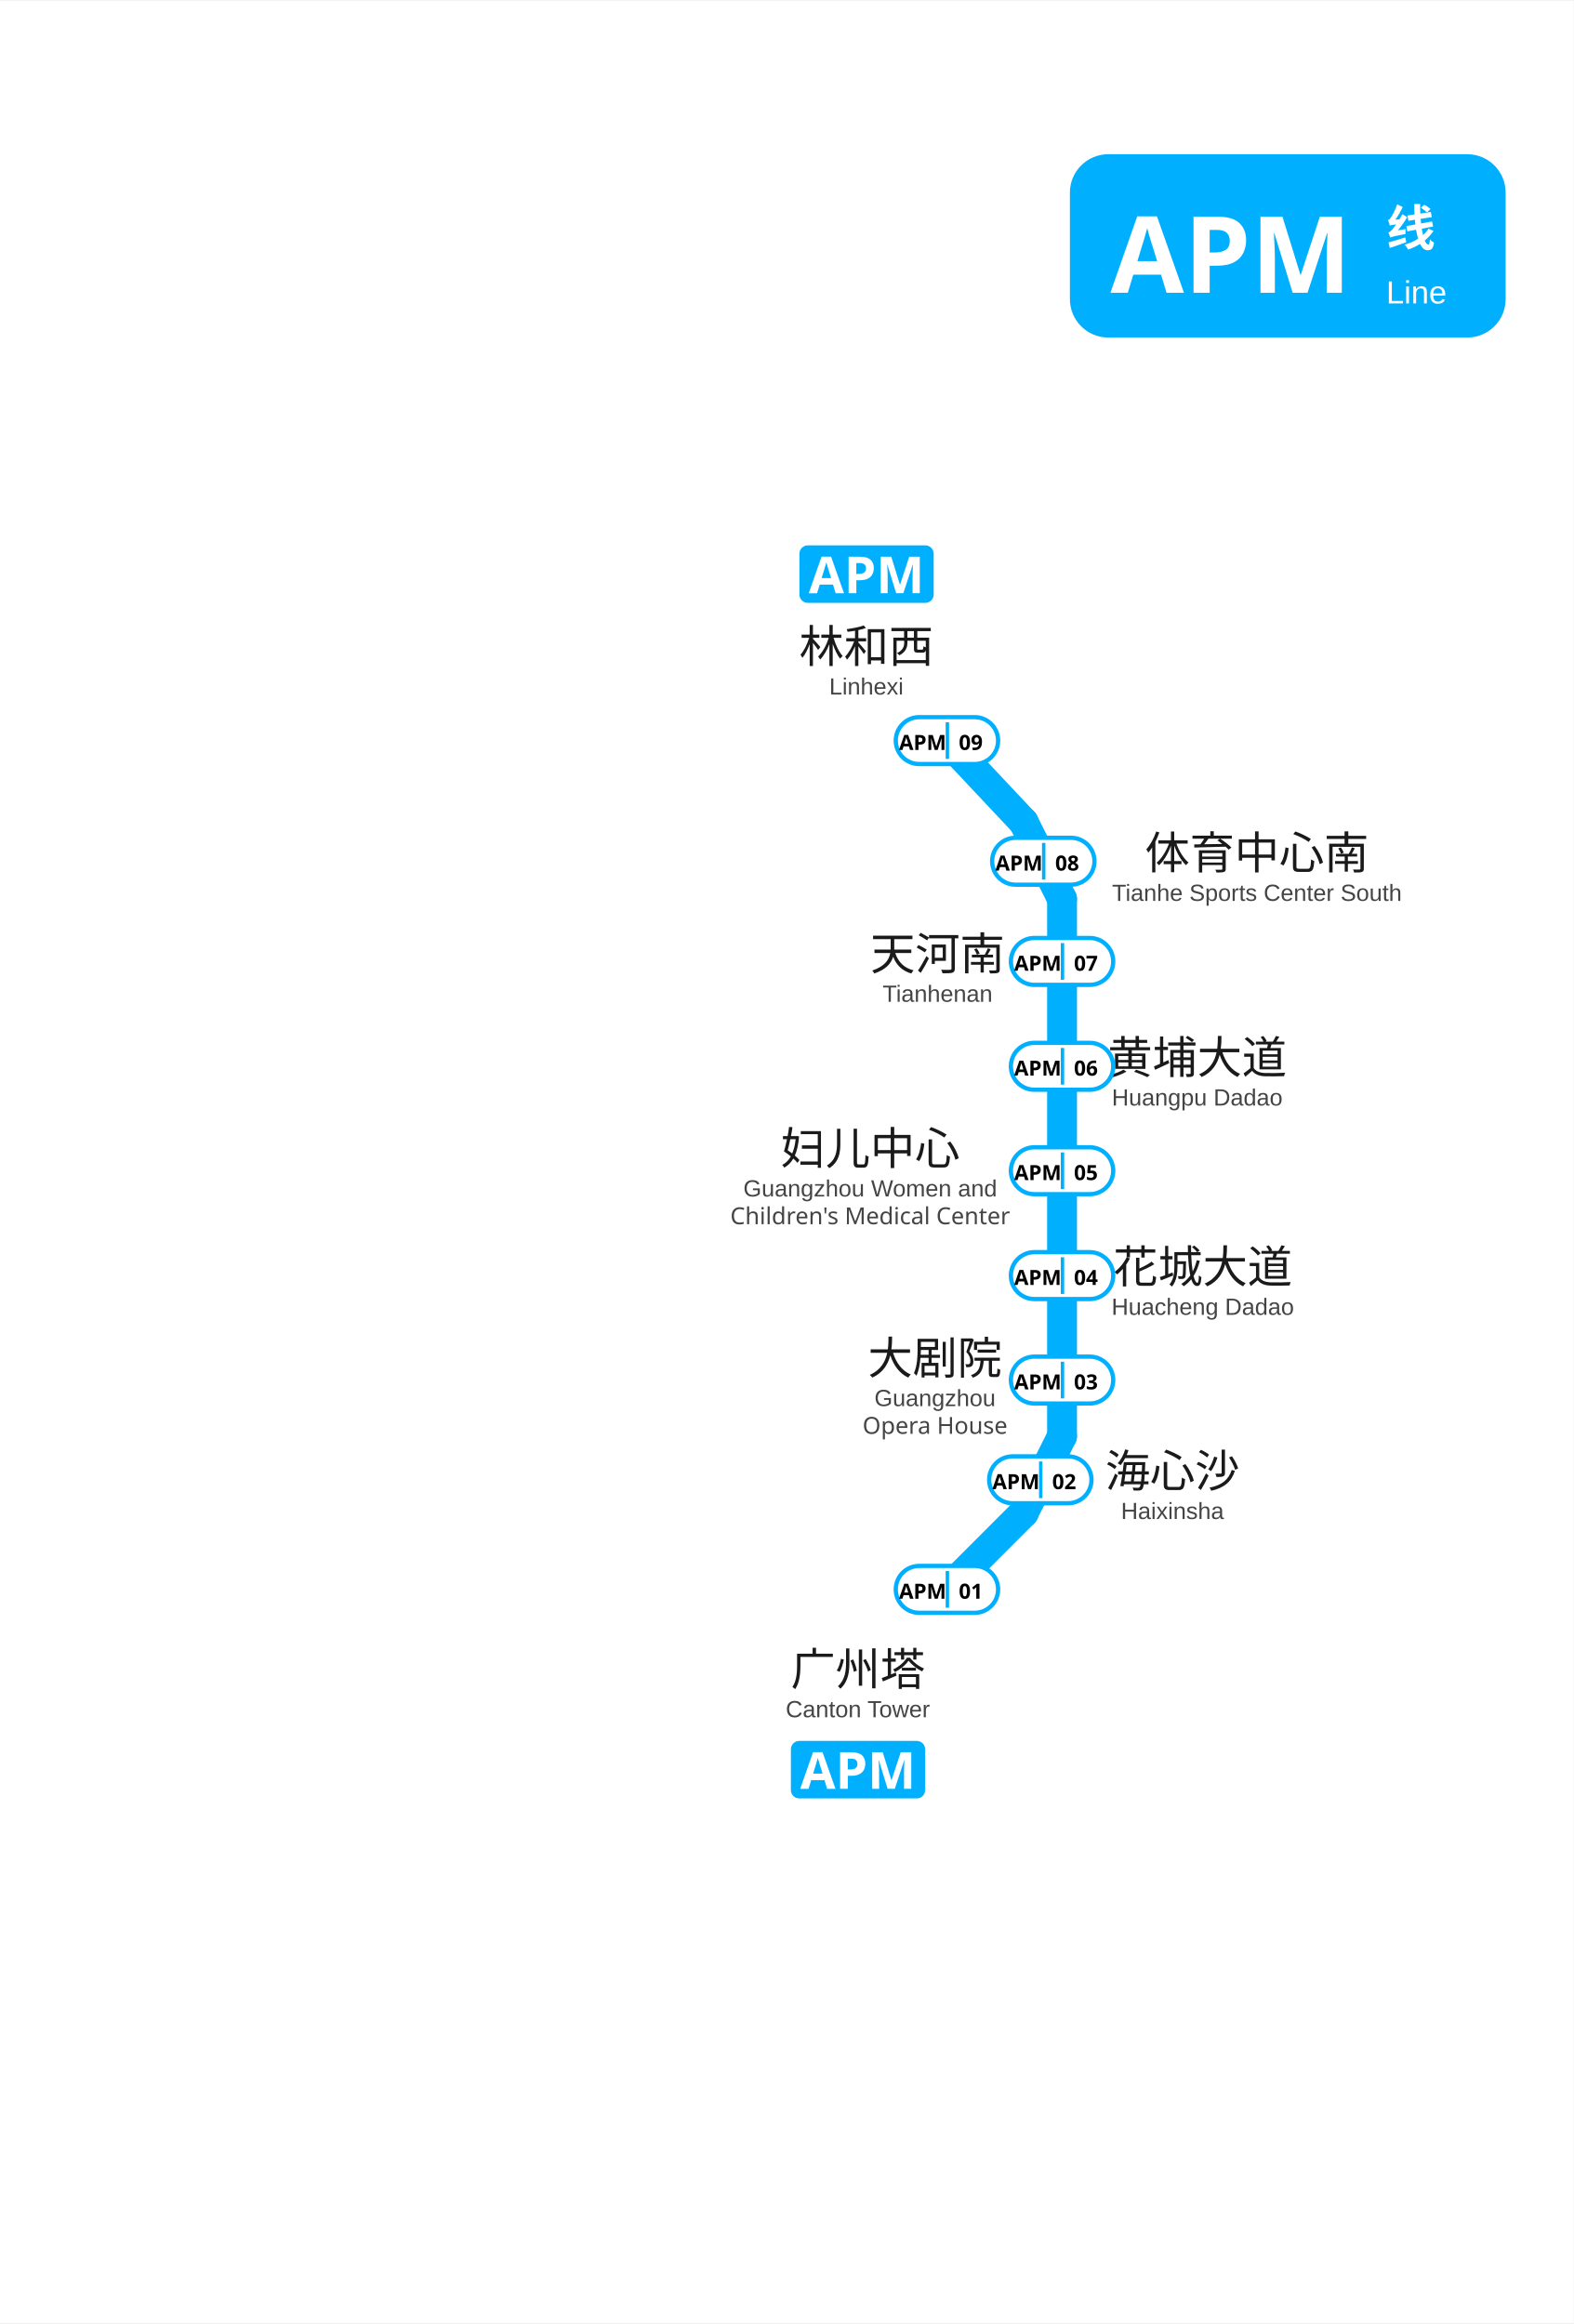
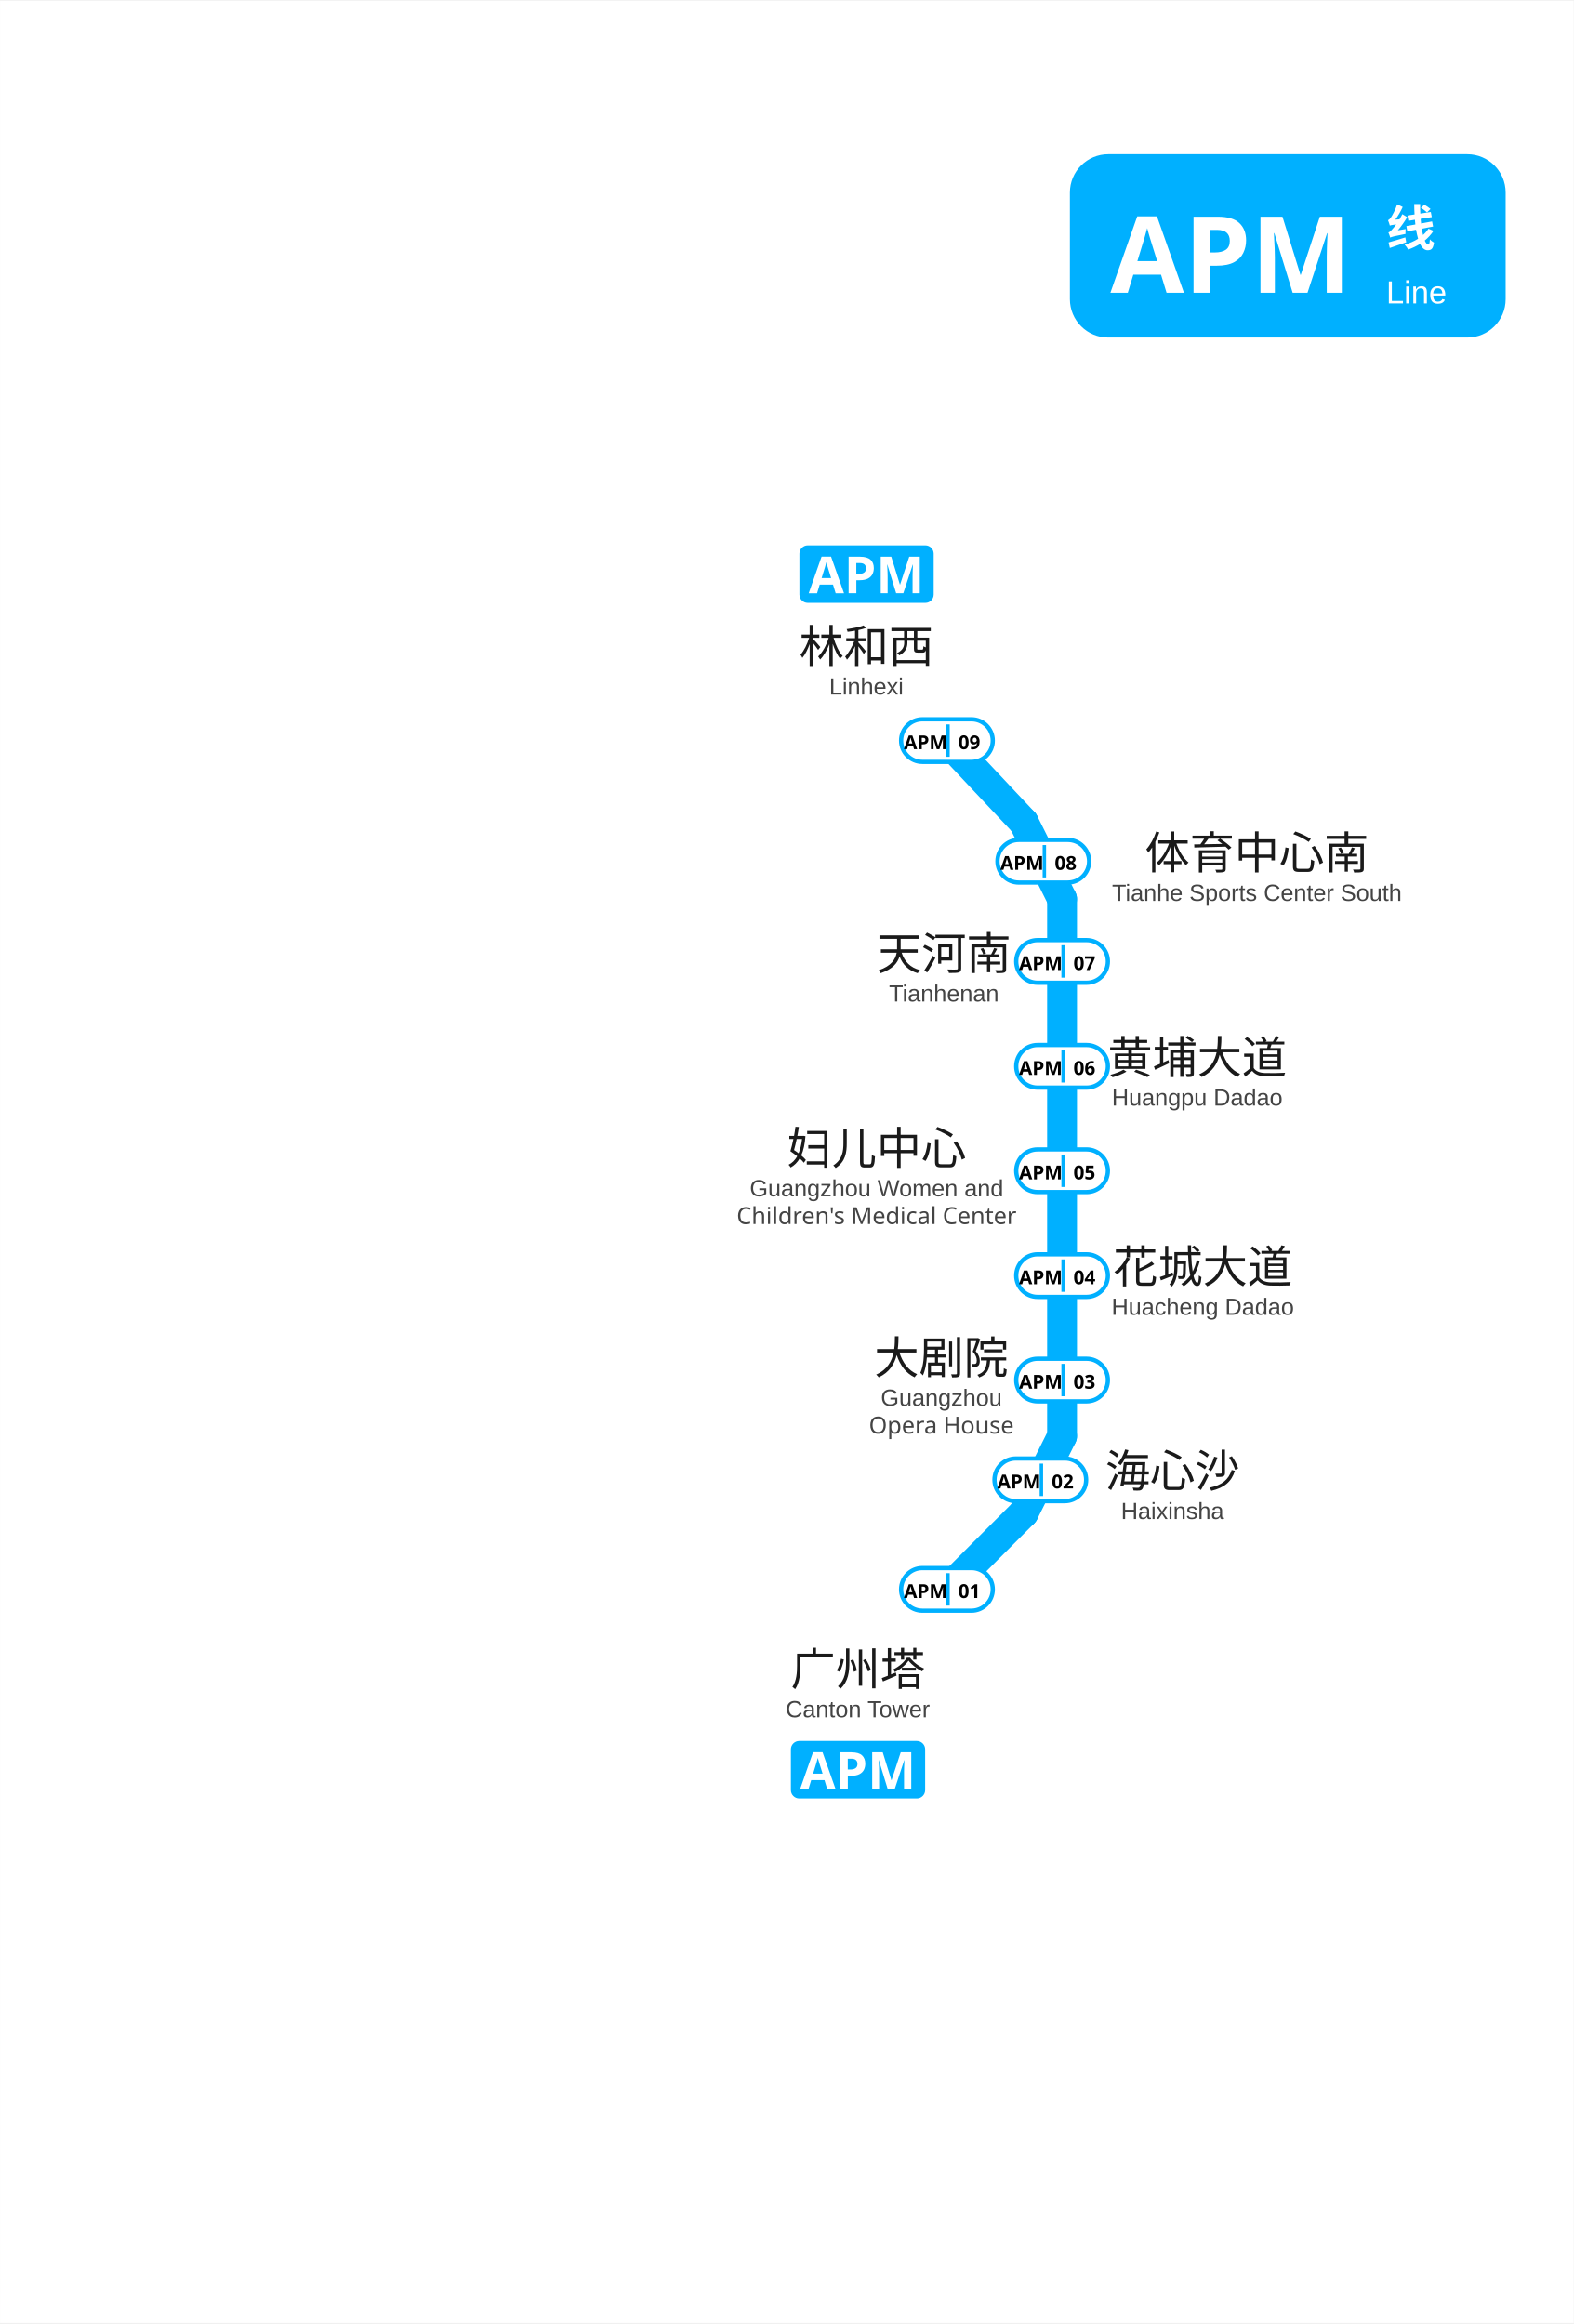
<svg xmlns="http://www.w3.org/2000/svg" viewBox="1438.4 727.6 369.1 544.7" data-pins="体育中心南,大剧院,天河南,妇儿中心,广州塔,林和西,海心沙,花城大道,黄埔大道" width="369" height="545">
  <rect x="1438.417" y="727.552" width="369.083" height="544.731" fill="#ffffff" />
  <g id="走廊">
    <line x1="1687.50" y1="938.25" x2="1687.50" y2="1064.25" style="fill:none;stroke:#00B0FF;stroke-width:7;stroke-linecap:round" />
    <line x1="1687.50" y1="1064.25" x2="1678.50" y2="1082.25" style="fill:none;stroke:#00B0FF;stroke-width:7;stroke-linecap:round" />
    <line x1="1678.50" y1="1082.25" x2="1660.50" y2="1100.25" style="fill:none;stroke:#00B0FF;stroke-width:7;stroke-linecap:round" />
    <line x1="1678.50" y1="920.25" x2="1660.50" y2="901.10" style="fill:none;stroke:#00B0FF;stroke-width:7;stroke-linecap:round" />
    <line x1="1687.50" y1="938.25" x2="1678.50" y2="920.25" style="fill:none;stroke:#00B0FF;stroke-width:7;stroke-linecap:round" />
  </g>
  <g id="线路徽标">
    <g data-badge="header" transform="translate(1689.34 763.552)" data-ink="#FFFFFF" data-box="1689.3,763.6,1791.5,806.6" data-chip="1689.3,763.6,1791.5,806.6">
      <rect x="0" y="0" width="102.2" height="43.0" rx="9.0" fill="#00B0FF" />
      <text x="9.5" y="32.5" font-family="'Microsoft YaHei', sans-serif" font-size="25" font-weight="bold" fill="#FFFFFF">APM</text>
      <text x="74.2" y="21.5" font-family="'Microsoft YaHei', sans-serif" font-size="11.5" font-weight="600" fill="#FFFFFF">线</text>
      <text x="74.2" y="35.0" font-family="Arial, sans-serif" font-size="7.5" fill="#FFFFFF">Line</text>
    </g>
    <g data-badge="chip" transform="translate(1623.9 1135.75)" data-box="1623.9,1135.7,1655.4,1149.2">
      <path d="M29.54 13.49h-27.59c-1.07 0 -1.95 -0.88 -1.95 -1.95v-9.59c0 -1.07 0.88 -1.95 1.95 -1.95h27.59c1.07 0 1.95 0.88 1.95 1.95v9.59C31.49 12.61 30.61 13.49 29.54 13.49z" fill="#00B0FF" />
      <path d="M8.5 11.24l-0.62 -2.04h-3.12l-0.62 2.04h-1.96l3.02 -8.6h2.22l3.04 8.6H8.5zM7.44 7.68l-0.62 -1.99c-0.04 -0.14 -0.09 -0.31 -0.16 -0.52s-0.13 -0.42 -0.19 -0.64s-0.12 -0.4 -0.16 -0.56c-0.04 0.16 -0.09 0.36 -0.16 0.59c-0.07 0.24 -0.13 0.46 -0.19 0.67s-0.11 0.36 -0.14 0.45l-0.61 1.99H7.44z" fill="#FFFFFF" />
      <path d="M14.27 2.67c1.1 0 1.91 0.24 2.42 0.71c0.51 0.48 0.76 1.13 0.76 1.96c0 0.5 -0.1 0.97 -0.31 1.4c-0.21 0.43 -0.55 0.78 -1.04 1.04c-0.48 0.26 -1.14 0.4 -1.97 0.4h-0.78v3.05h-1.81v-8.57H14.27zM14.17 4.16h-0.83v2.54h0.6c0.51 0 0.92 -0.1 1.22 -0.31s0.45 -0.53 0.45 -0.99C15.61 4.58 15.13 4.16 14.17 4.16z" fill="#FFFFFF" />
      <path d="M22.69 11.24l-2.06 -6.72h-0.05c0.01 0.16 0.02 0.4 0.04 0.72s0.03 0.66 0.05 1.03s0.02 0.7 0.02 0.98v3.98h-1.62v-8.57h2.47l2.03 6.55h0.04l2.15 -6.55h2.47v8.57h-1.69v-4.06c0 -0.27 0.01 -0.58 0.02 -0.94c0.01 -0.35 0.02 -0.69 0.04 -1c0.01 -0.32 0.02 -0.55 0.03 -0.71h-0.05l-2.21 6.71H22.69z" fill="#FFFFFF" />
    </g>
    <g data-badge="chip" transform="translate(1625.9 855.303)" data-box="1625.9,855.3,1657.4,868.8">
      <path d="M29.54 13.49h-27.59c-1.07 0 -1.95 -0.88 -1.95 -1.95v-9.59c0 -1.07 0.88 -1.95 1.95 -1.95h27.59c1.07 0 1.95 0.88 1.95 1.95v9.59C31.49 12.61 30.61 13.49 29.54 13.49z" fill="#00B0FF" />
      <path d="M8.5 11.24l-0.62 -2.04h-3.12l-0.62 2.04h-1.96l3.02 -8.6h2.22l3.04 8.6H8.5zM7.44 7.68l-0.62 -1.99c-0.04 -0.14 -0.09 -0.31 -0.16 -0.52s-0.13 -0.42 -0.19 -0.64s-0.12 -0.4 -0.16 -0.56c-0.04 0.16 -0.09 0.36 -0.16 0.59c-0.07 0.24 -0.13 0.46 -0.19 0.67s-0.11 0.36 -0.14 0.45l-0.61 1.99H7.44z" fill="#FFFFFF" />
      <path d="M14.27 2.67c1.1 0 1.91 0.24 2.42 0.71c0.51 0.48 0.76 1.13 0.76 1.96c0 0.5 -0.1 0.97 -0.31 1.4c-0.21 0.43 -0.55 0.78 -1.04 1.04c-0.48 0.26 -1.14 0.4 -1.97 0.4h-0.78v3.05h-1.81v-8.57H14.27zM14.17 4.16h-0.83v2.54h0.6c0.51 0 0.92 -0.1 1.22 -0.31s0.45 -0.53 0.45 -0.99C15.61 4.58 15.13 4.16 14.17 4.16z" fill="#FFFFFF" />
      <path d="M22.69 11.24l-2.06 -6.72h-0.05c0.01 0.16 0.02 0.4 0.04 0.72s0.03 0.66 0.05 1.03s0.02 0.7 0.02 0.98v3.98h-1.62v-8.57h2.47l2.03 6.55h0.04l2.15 -6.55h2.47v8.57h-1.69v-4.06c0 -0.27 0.01 -0.58 0.02 -0.94c0.01 -0.35 0.02 -0.69 0.04 -1c0.01 -0.32 0.02 -0.55 0.03 -0.71h-0.05l-2.21 6.71H22.69z" fill="#FFFFFF" />
    </g>
  </g>
  <g id="站名标注" font-family="'Microsoft YaHei', 'PingFang SC', sans-serif">
    <text x="1639.60" y="1122.70" text-anchor="middle" font-size="10.5" font-weight="500" fill="#1a1a1a">广州塔</text>
    <text x="1639.60" y="1130.20" text-anchor="middle" font-size="5.5" font-family="Arial, sans-serif" fill="#444444">Canton Tower</text>
    <text x="1713.40" y="1076.20" text-anchor="middle" font-size="10.5" font-weight="500" fill="#1a1a1a">海心沙</text>
    <text x="1713.40" y="1083.70" text-anchor="middle" font-size="5.5" font-family="Arial, sans-serif" fill="#444444">Haixinsha</text>
-     <text x="1657.70" y="1049.71" text-anchor="middle" font-size="10.5" font-weight="500" fill="#1a1a1a">大剧院</text>
-     <text x="1657.70" y="1057.21" text-anchor="middle" font-size="5.5" font-family="Arial, sans-serif" fill="#444444">Guangzhou</text>
-     <text x="1657.70" y="1063.71" text-anchor="middle" font-size="5.5" fill="#444444">Opera House</text>
+     <text x="1659.20" y="1049.64" text-anchor="middle" font-size="10.5" font-weight="500" fill="#1a1a1a">大剧院</text>
+     <text x="1659.20" y="1057.14" text-anchor="middle" font-size="5.5" font-family="Arial, sans-serif" fill="#444444">Guangzhou</text>
+     <text x="1659.20" y="1063.64" text-anchor="middle" font-size="5.5" fill="#444444">Opera House</text>
    <text x="1720.50" y="1028.30" text-anchor="middle" font-size="10.5" font-weight="500" fill="#1a1a1a">花城大道</text>
    <text x="1720.50" y="1035.80" text-anchor="middle" font-size="5.5" font-family="Arial, sans-serif" fill="#444444">Huacheng Dadao</text>
-     <text x="1642.50" y="1000.54" text-anchor="middle" font-size="10.5" font-weight="500" fill="#1a1a1a">妇儿中心</text>
-     <text x="1642.50" y="1008.04" text-anchor="middle" font-size="5.5" font-family="Arial, sans-serif" fill="#444444">Guangzhou Women and</text>
-     <text x="1642.50" y="1014.54" text-anchor="middle" font-size="5.5" fill="#444444">Children's Medical Center</text>
+     <text x="1644.00" y="1000.50" text-anchor="middle" font-size="10.5" font-weight="500" fill="#1a1a1a">妇儿中心</text>
+     <text x="1644.00" y="1008.00" text-anchor="middle" font-size="5.5" font-family="Arial, sans-serif" fill="#444444">Guangzhou Women and</text>
+     <text x="1644.00" y="1014.50" text-anchor="middle" font-size="5.5" fill="#444444">Children's Medical Center</text>
    <text x="1719.20" y="979.20" text-anchor="middle" font-size="10.5" font-weight="500" fill="#1a1a1a">黄埔大道</text>
    <text x="1719.20" y="986.70" text-anchor="middle" font-size="5.5" font-family="Arial, sans-serif" fill="#444444">Huangpu Dadao</text>
-     <text x="1658.30" y="954.87" text-anchor="middle" font-size="10.5" font-weight="500" fill="#1a1a1a">天河南</text>
-     <text x="1658.30" y="962.37" text-anchor="middle" font-size="5.5" font-family="Arial, sans-serif" fill="#444444">Tianhenan</text>
+     <text x="1659.80" y="954.80" text-anchor="middle" font-size="10.5" font-weight="500" fill="#1a1a1a">天河南</text>
+     <text x="1659.80" y="962.30" text-anchor="middle" font-size="5.5" font-family="Arial, sans-serif" fill="#444444">Tianhenan</text>
    <text x="1733.20" y="931.20" text-anchor="middle" font-size="10.5" font-weight="500" fill="#1a1a1a">体育中心南</text>
    <text x="1733.20" y="938.70" text-anchor="middle" font-size="5.5" font-family="Arial, sans-serif" fill="#444444">Tianhe Sports Center South</text>
    <text x="1641.60" y="882.80" text-anchor="middle" font-size="10.5" font-weight="500" fill="#1a1a1a">林和西</text>
    <text x="1641.60" y="890.30" text-anchor="middle" font-size="5.5" font-family="Arial, sans-serif" fill="#444444">Linhexi</text>
  </g>
  <g id="编号牌" font-family="'Microsoft YaHei', 'PingFang SC', sans-serif">
-     <rect x="1648.50" y="1094.70" width="24.00" height="11.00" rx="5.50" fill="#FFFFFF" stroke="#00B0FF" stroke-width="1.0" />
-     <line x1="1660.60" y1="1095.90" x2="1660.60" y2="1104.50" stroke="#00B0FF" stroke-width="0.8" />
-     <text x="1654.80" y="1100.49" text-anchor="middle" dominant-baseline="central" textLength="8.60" lengthAdjust="spacingAndGlyphs" font-size="4.9" font-weight="700" fill="#000000">APM</text>
-     <text x="1666.10" y="1100.49" text-anchor="middle" dominant-baseline="central" font-size="4.9" font-weight="700" fill="#000000">01</text>
-     <rect x="1670.40" y="1069.00" width="24.00" height="11.00" rx="5.50" fill="#FFFFFF" stroke="#00B0FF" stroke-width="1.0" />
-     <line x1="1682.50" y1="1070.20" x2="1682.50" y2="1078.80" stroke="#00B0FF" stroke-width="0.8" />
-     <text x="1676.70" y="1074.79" text-anchor="middle" dominant-baseline="central" textLength="8.60" lengthAdjust="spacingAndGlyphs" font-size="4.9" font-weight="700" fill="#000000">APM</text>
-     <text x="1688.00" y="1074.79" text-anchor="middle" dominant-baseline="central" font-size="4.9" font-weight="700" fill="#000000">02</text>
-     <rect x="1675.50" y="1045.60" width="24.00" height="11.00" rx="5.50" fill="#FFFFFF" stroke="#00B0FF" stroke-width="1.0" />
-     <line x1="1687.60" y1="1046.80" x2="1687.60" y2="1055.40" stroke="#00B0FF" stroke-width="0.8" />
-     <text x="1681.80" y="1051.39" text-anchor="middle" dominant-baseline="central" textLength="8.60" lengthAdjust="spacingAndGlyphs" font-size="4.9" font-weight="700" fill="#000000">APM</text>
-     <text x="1693.10" y="1051.39" text-anchor="middle" dominant-baseline="central" font-size="4.9" font-weight="700" fill="#000000">03</text>
-     <rect x="1675.50" y="1021.10" width="24.00" height="11.00" rx="5.50" fill="#FFFFFF" stroke="#00B0FF" stroke-width="1.0" />
-     <line x1="1687.60" y1="1022.30" x2="1687.60" y2="1030.90" stroke="#00B0FF" stroke-width="0.8" />
-     <text x="1681.80" y="1026.89" text-anchor="middle" dominant-baseline="central" textLength="8.60" lengthAdjust="spacingAndGlyphs" font-size="4.9" font-weight="700" fill="#000000">APM</text>
-     <text x="1693.10" y="1026.89" text-anchor="middle" dominant-baseline="central" font-size="4.9" font-weight="700" fill="#000000">04</text>
-     <rect x="1675.50" y="996.50" width="24.00" height="11.00" rx="5.50" fill="#FFFFFF" stroke="#00B0FF" stroke-width="1.0" />
-     <line x1="1687.60" y1="997.70" x2="1687.60" y2="1006.30" stroke="#00B0FF" stroke-width="0.8" />
-     <text x="1681.80" y="1002.29" text-anchor="middle" dominant-baseline="central" textLength="8.60" lengthAdjust="spacingAndGlyphs" font-size="4.9" font-weight="700" fill="#000000">APM</text>
-     <text x="1693.10" y="1002.29" text-anchor="middle" dominant-baseline="central" font-size="4.9" font-weight="700" fill="#000000">05</text>
-     <rect x="1675.50" y="972.00" width="24.00" height="11.00" rx="5.50" fill="#FFFFFF" stroke="#00B0FF" stroke-width="1.0" />
-     <line x1="1687.60" y1="973.20" x2="1687.60" y2="981.80" stroke="#00B0FF" stroke-width="0.8" />
-     <text x="1681.80" y="977.79" text-anchor="middle" dominant-baseline="central" textLength="8.60" lengthAdjust="spacingAndGlyphs" font-size="4.9" font-weight="700" fill="#000000">APM</text>
-     <text x="1693.10" y="977.79" text-anchor="middle" dominant-baseline="central" font-size="4.9" font-weight="700" fill="#000000">06</text>
-     <rect x="1675.50" y="947.40" width="24.00" height="11.00" rx="5.50" fill="#FFFFFF" stroke="#00B0FF" stroke-width="1.0" />
-     <line x1="1687.60" y1="948.60" x2="1687.60" y2="957.20" stroke="#00B0FF" stroke-width="0.8" />
-     <text x="1681.80" y="953.19" text-anchor="middle" dominant-baseline="central" textLength="8.60" lengthAdjust="spacingAndGlyphs" font-size="4.9" font-weight="700" fill="#000000">APM</text>
-     <text x="1693.10" y="953.19" text-anchor="middle" dominant-baseline="central" font-size="4.9" font-weight="700" fill="#000000">07</text>
-     <rect x="1671.10" y="923.90" width="24.00" height="11.00" rx="5.50" fill="#FFFFFF" stroke="#00B0FF" stroke-width="1.0" />
-     <line x1="1683.20" y1="925.10" x2="1683.20" y2="933.70" stroke="#00B0FF" stroke-width="0.8" />
-     <text x="1677.40" y="929.69" text-anchor="middle" dominant-baseline="central" textLength="8.60" lengthAdjust="spacingAndGlyphs" font-size="4.9" font-weight="700" fill="#000000">APM</text>
-     <text x="1688.70" y="929.69" text-anchor="middle" dominant-baseline="central" font-size="4.9" font-weight="700" fill="#000000">08</text>
-     <rect x="1648.50" y="895.60" width="24.00" height="11.00" rx="5.50" fill="#FFFFFF" stroke="#00B0FF" stroke-width="1.0" />
-     <line x1="1660.60" y1="896.80" x2="1660.60" y2="905.40" stroke="#00B0FF" stroke-width="0.8" />
-     <text x="1654.80" y="901.39" text-anchor="middle" dominant-baseline="central" textLength="8.60" lengthAdjust="spacingAndGlyphs" font-size="4.9" font-weight="700" fill="#000000">APM</text>
-     <text x="1666.10" y="901.39" text-anchor="middle" dominant-baseline="central" font-size="4.9" font-weight="700" fill="#000000">09</text>
+     <rect x="1649.75" y="1095.20" width="21.50" height="10.00" rx="5.00" fill="#FFFFFF" stroke="#00B0FF" stroke-width="1.0" />
+     <line x1="1660.75" y1="1096.40" x2="1660.75" y2="1104.00" stroke="#00B0FF" stroke-width="0.8" />
+     <text x="1655.50" y="1100.47" text-anchor="middle" dominant-baseline="central" textLength="7.90" lengthAdjust="spacingAndGlyphs" font-size="4.5" font-weight="700" fill="#000000">APM</text>
+     <text x="1665.75" y="1100.47" text-anchor="middle" dominant-baseline="central" font-size="4.5" font-weight="700" fill="#000000">01</text>
+     <rect x="1671.65" y="1069.50" width="21.50" height="10.00" rx="5.00" fill="#FFFFFF" stroke="#00B0FF" stroke-width="1.0" />
+     <line x1="1682.65" y1="1070.70" x2="1682.65" y2="1078.30" stroke="#00B0FF" stroke-width="0.8" />
+     <text x="1677.40" y="1074.77" text-anchor="middle" dominant-baseline="central" textLength="7.90" lengthAdjust="spacingAndGlyphs" font-size="4.5" font-weight="700" fill="#000000">APM</text>
+     <text x="1687.65" y="1074.77" text-anchor="middle" dominant-baseline="central" font-size="4.5" font-weight="700" fill="#000000">02</text>
+     <rect x="1676.75" y="1046.10" width="21.50" height="10.00" rx="5.00" fill="#FFFFFF" stroke="#00B0FF" stroke-width="1.0" />
+     <line x1="1687.75" y1="1047.30" x2="1687.75" y2="1054.90" stroke="#00B0FF" stroke-width="0.8" />
+     <text x="1682.50" y="1051.37" text-anchor="middle" dominant-baseline="central" textLength="7.90" lengthAdjust="spacingAndGlyphs" font-size="4.5" font-weight="700" fill="#000000">APM</text>
+     <text x="1692.75" y="1051.37" text-anchor="middle" dominant-baseline="central" font-size="4.5" font-weight="700" fill="#000000">03</text>
+     <rect x="1676.75" y="1021.60" width="21.50" height="10.00" rx="5.00" fill="#FFFFFF" stroke="#00B0FF" stroke-width="1.0" />
+     <line x1="1687.75" y1="1022.80" x2="1687.75" y2="1030.40" stroke="#00B0FF" stroke-width="0.8" />
+     <text x="1682.50" y="1026.87" text-anchor="middle" dominant-baseline="central" textLength="7.90" lengthAdjust="spacingAndGlyphs" font-size="4.5" font-weight="700" fill="#000000">APM</text>
+     <text x="1692.75" y="1026.87" text-anchor="middle" dominant-baseline="central" font-size="4.5" font-weight="700" fill="#000000">04</text>
+     <rect x="1676.75" y="997.00" width="21.50" height="10.00" rx="5.00" fill="#FFFFFF" stroke="#00B0FF" stroke-width="1.0" />
+     <line x1="1687.75" y1="998.20" x2="1687.75" y2="1005.80" stroke="#00B0FF" stroke-width="0.8" />
+     <text x="1682.50" y="1002.27" text-anchor="middle" dominant-baseline="central" textLength="7.90" lengthAdjust="spacingAndGlyphs" font-size="4.5" font-weight="700" fill="#000000">APM</text>
+     <text x="1692.75" y="1002.27" text-anchor="middle" dominant-baseline="central" font-size="4.5" font-weight="700" fill="#000000">05</text>
+     <rect x="1676.75" y="972.50" width="21.50" height="10.00" rx="5.00" fill="#FFFFFF" stroke="#00B0FF" stroke-width="1.0" />
+     <line x1="1687.75" y1="973.70" x2="1687.75" y2="981.30" stroke="#00B0FF" stroke-width="0.8" />
+     <text x="1682.50" y="977.77" text-anchor="middle" dominant-baseline="central" textLength="7.90" lengthAdjust="spacingAndGlyphs" font-size="4.5" font-weight="700" fill="#000000">APM</text>
+     <text x="1692.75" y="977.77" text-anchor="middle" dominant-baseline="central" font-size="4.5" font-weight="700" fill="#000000">06</text>
+     <rect x="1676.75" y="947.90" width="21.50" height="10.00" rx="5.00" fill="#FFFFFF" stroke="#00B0FF" stroke-width="1.0" />
+     <line x1="1687.75" y1="949.10" x2="1687.75" y2="956.70" stroke="#00B0FF" stroke-width="0.8" />
+     <text x="1682.50" y="953.17" text-anchor="middle" dominant-baseline="central" textLength="7.90" lengthAdjust="spacingAndGlyphs" font-size="4.5" font-weight="700" fill="#000000">APM</text>
+     <text x="1692.75" y="953.17" text-anchor="middle" dominant-baseline="central" font-size="4.5" font-weight="700" fill="#000000">07</text>
+     <rect x="1672.35" y="924.40" width="21.50" height="10.00" rx="5.00" fill="#FFFFFF" stroke="#00B0FF" stroke-width="1.0" />
+     <line x1="1683.35" y1="925.60" x2="1683.35" y2="933.20" stroke="#00B0FF" stroke-width="0.8" />
+     <text x="1678.10" y="929.67" text-anchor="middle" dominant-baseline="central" textLength="7.90" lengthAdjust="spacingAndGlyphs" font-size="4.5" font-weight="700" fill="#000000">APM</text>
+     <text x="1688.35" y="929.67" text-anchor="middle" dominant-baseline="central" font-size="4.5" font-weight="700" fill="#000000">08</text>
+     <rect x="1649.75" y="896.10" width="21.50" height="10.00" rx="5.00" fill="#FFFFFF" stroke="#00B0FF" stroke-width="1.0" />
+     <line x1="1660.75" y1="897.30" x2="1660.75" y2="904.90" stroke="#00B0FF" stroke-width="0.8" />
+     <text x="1655.50" y="901.37" text-anchor="middle" dominant-baseline="central" textLength="7.90" lengthAdjust="spacingAndGlyphs" font-size="4.5" font-weight="700" fill="#000000">APM</text>
+     <text x="1665.75" y="901.37" text-anchor="middle" dominant-baseline="central" font-size="4.5" font-weight="700" fill="#000000">09</text>
  </g>
</svg>
